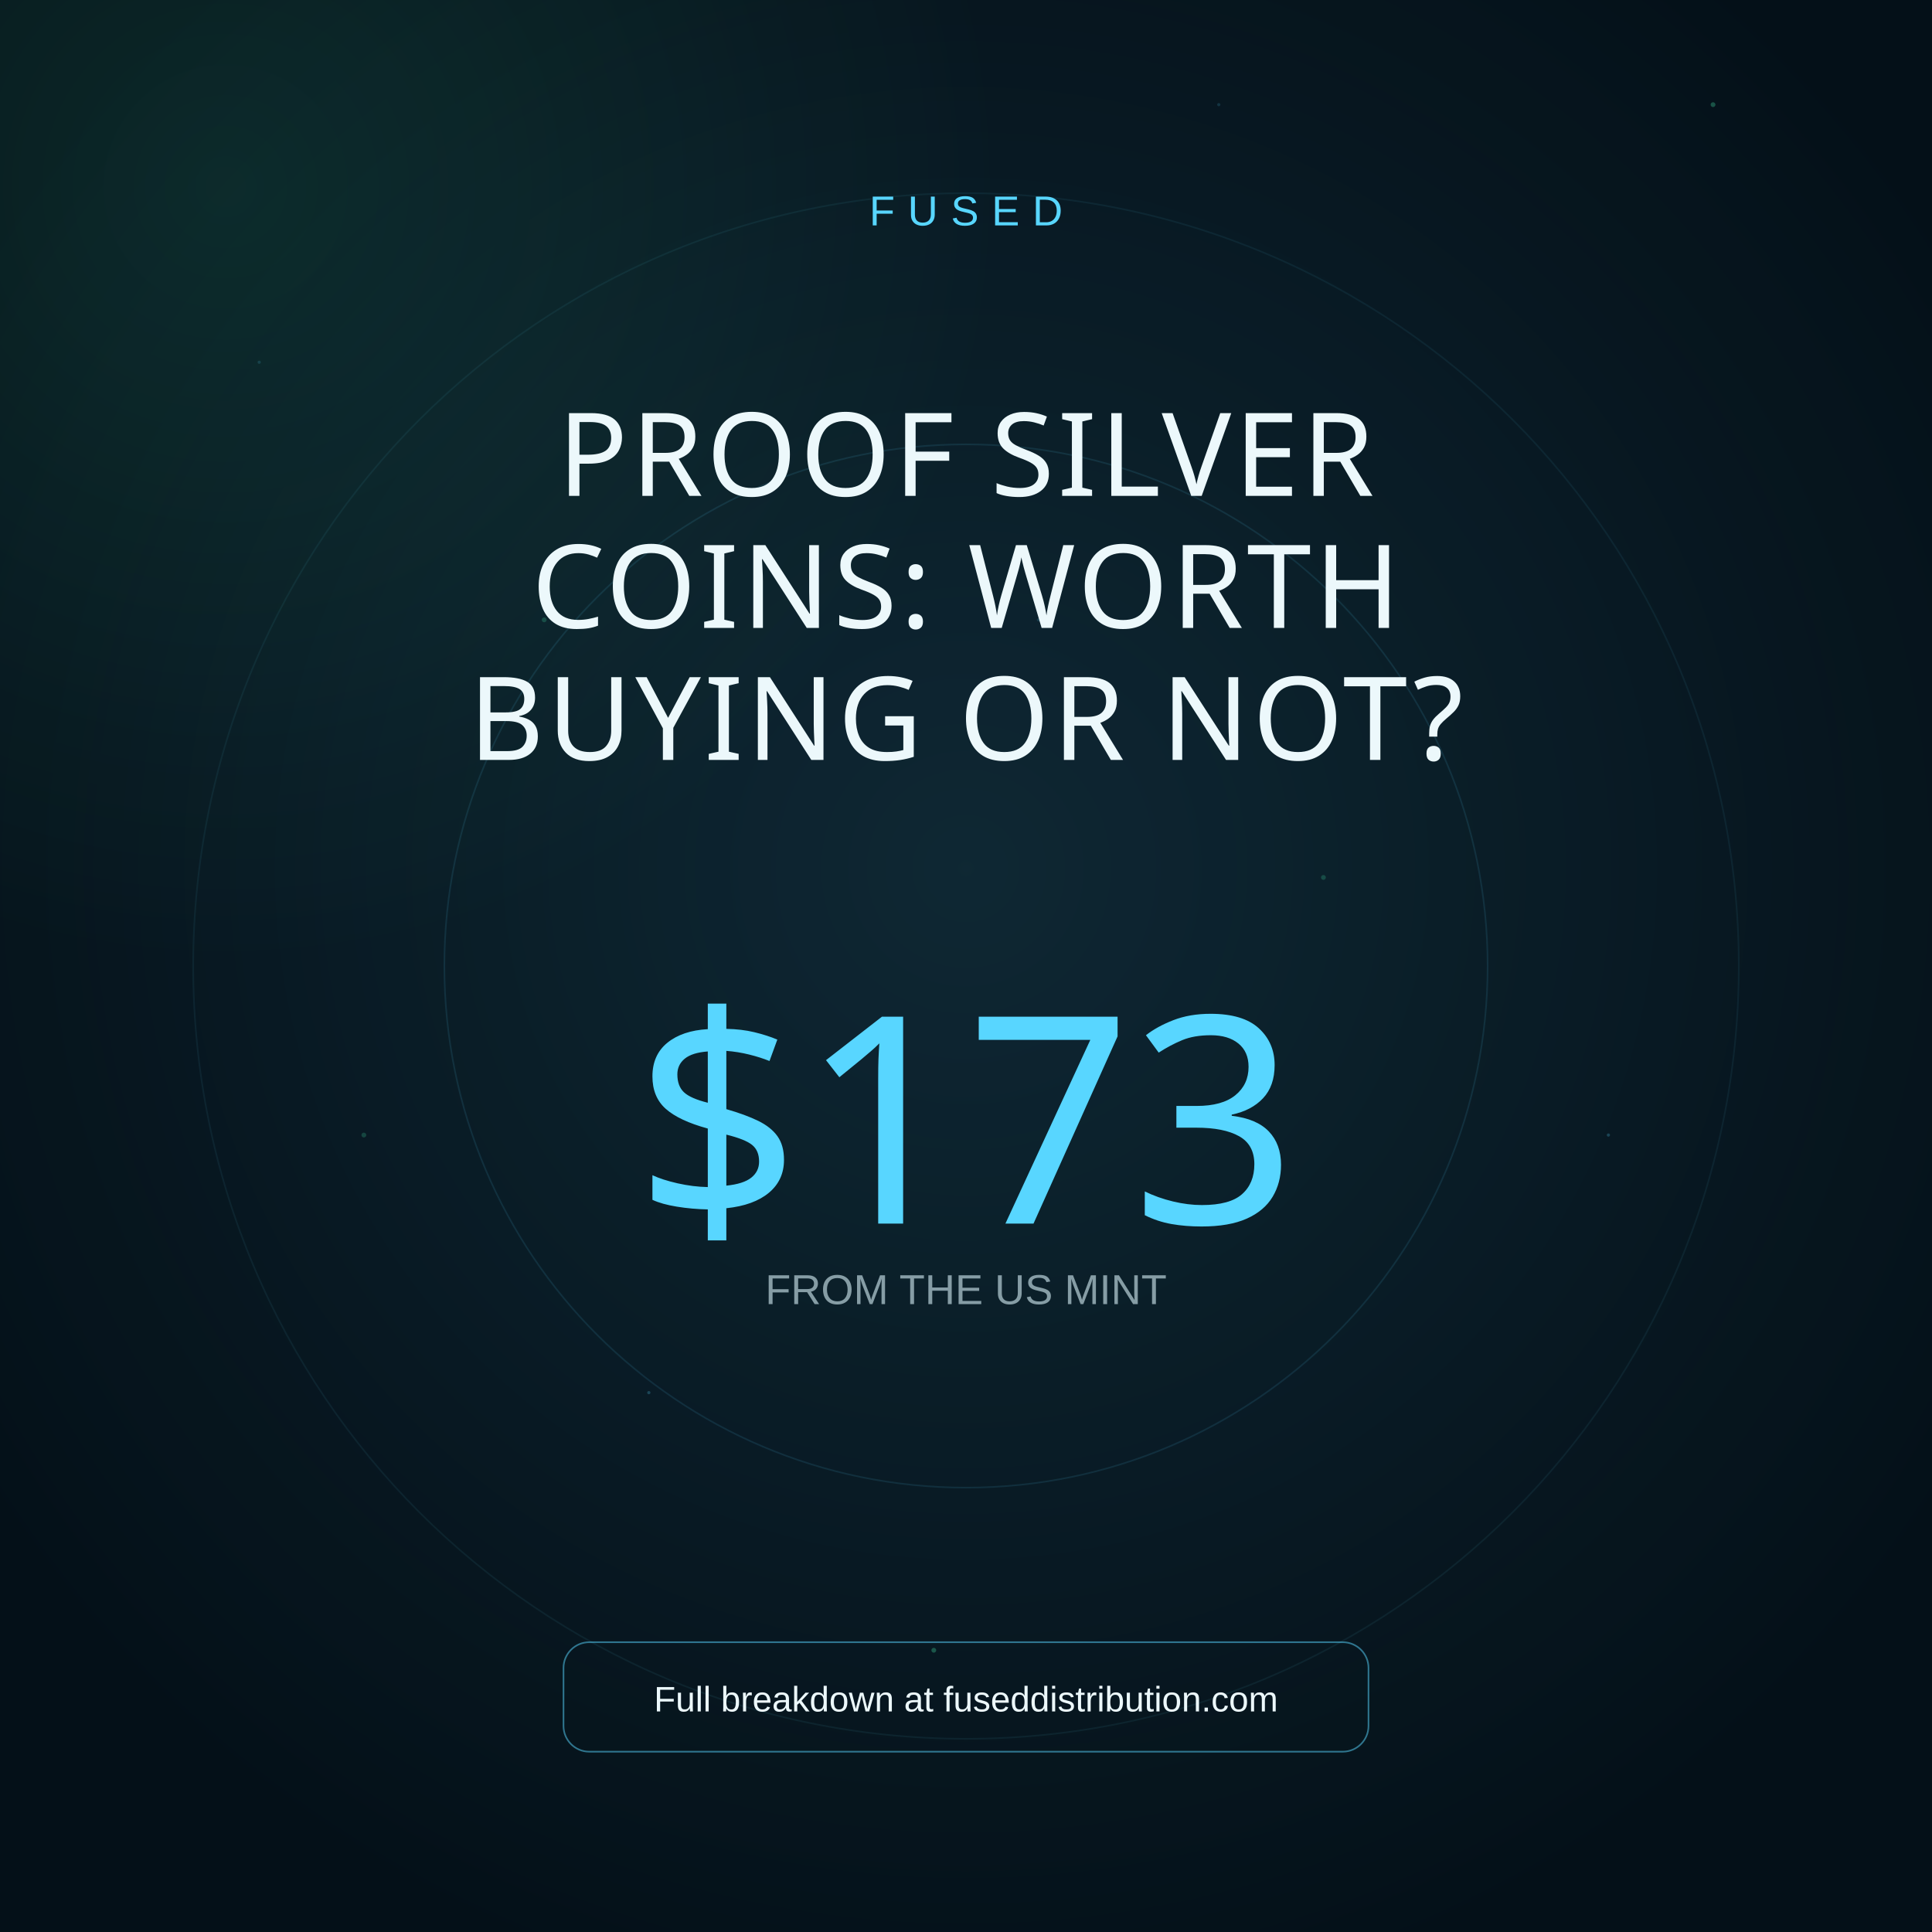
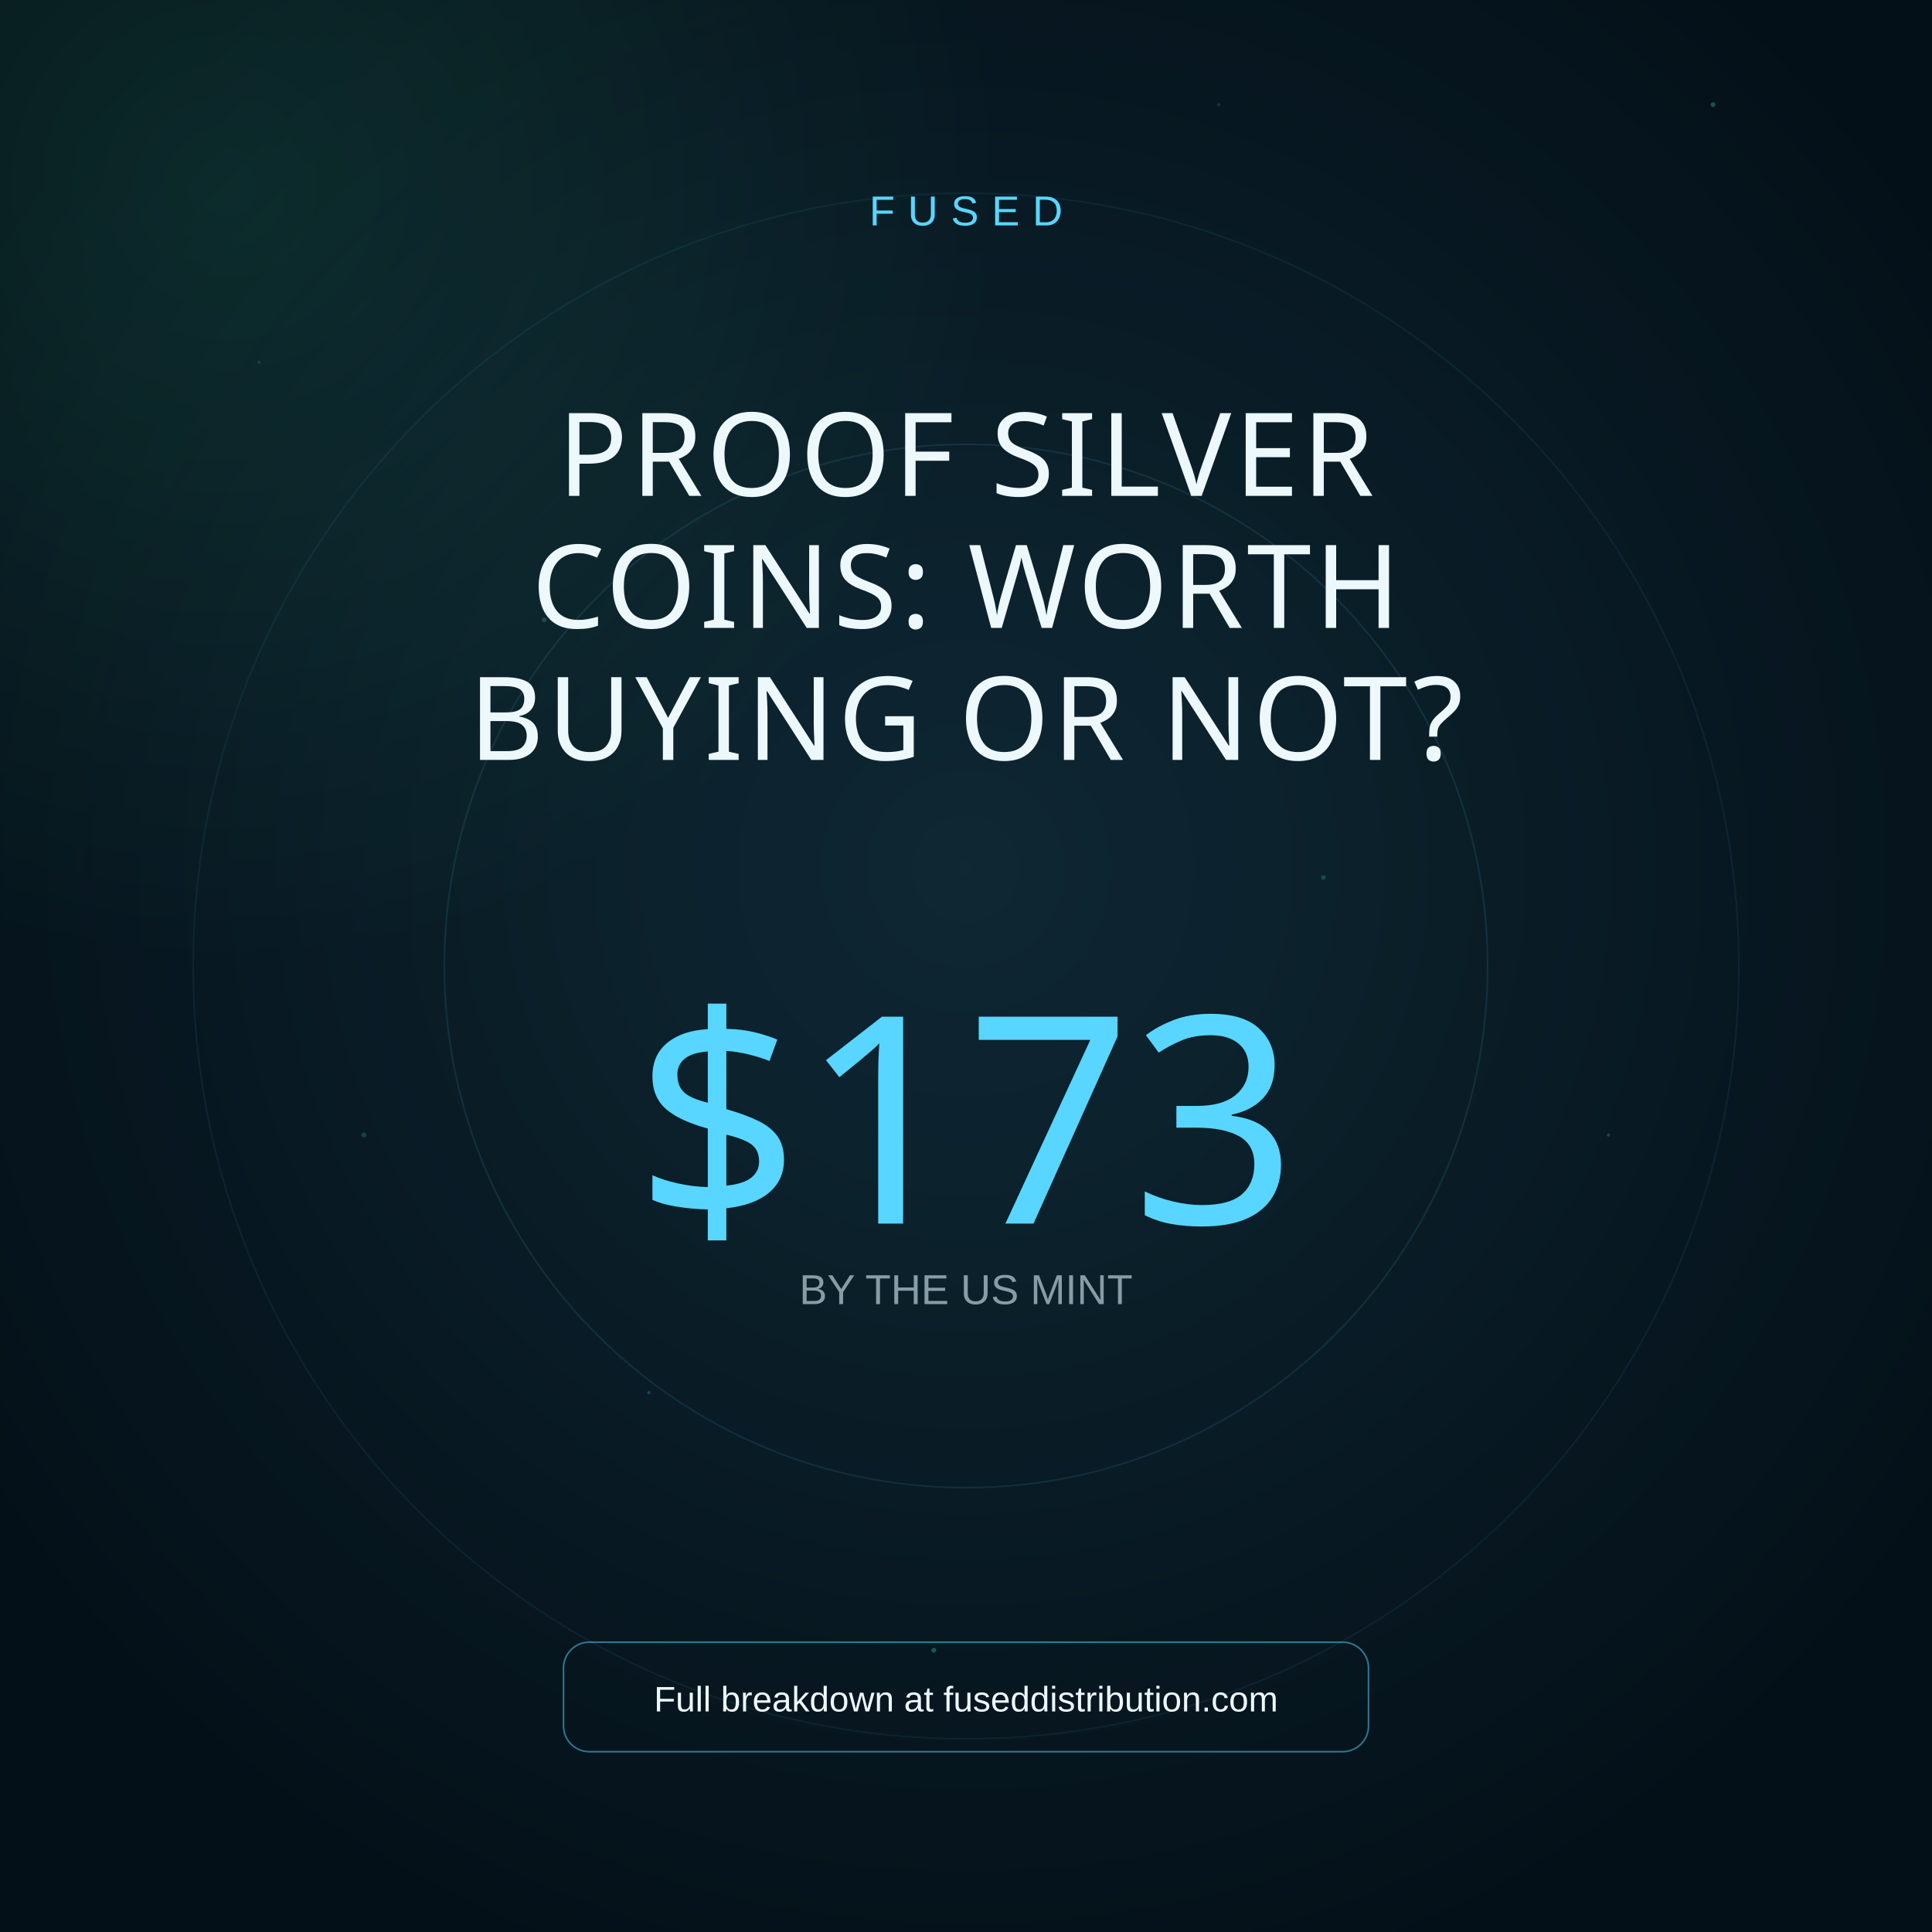
<svg xmlns="http://www.w3.org/2000/svg" width="1200" height="1200" viewBox="0 0 1200 1200">
  <rect width="1200" height="1200" fill="#041018" />
  <radialGradient id="g1" cx="50%" cy="45%" r="60%">
    <stop offset="0%" stop-color="#58d6ff" stop-opacity="0.12" />
    <stop offset="100%" stop-color="#58d6ff" stop-opacity="0" />
  </radialGradient>
  <radialGradient id="g2" cx="12%" cy="10%" r="40%">
    <stop offset="0%" stop-color="#4dffb8" stop-opacity="0.10" />
    <stop offset="100%" stop-color="#4dffb8" stop-opacity="0" />
  </radialGradient>
  <rect width="1200" height="1200" fill="url(#g1)" />
  <rect width="1200" height="1200" fill="url(#g2)" />
  <circle cx="600" cy="600" r="480" fill="none" stroke="#58d6ff" stroke-opacity="0.07" />
  <circle cx="600" cy="600" r="324" fill="none" stroke="#58d6ff" stroke-opacity="0.11" />
  <circle cx="757" cy="65" r="1" fill="#58d6ff" opacity="0.15" />
  <circle cx="338" cy="385" r="1.5" fill="#4dffb8" opacity="0.19" />
  <circle cx="999" cy="705" r="1" fill="#58d6ff" opacity="0.23" />
  <circle cx="580" cy="1025" r="1.5" fill="#4dffb8" opacity="0.27" />
  <circle cx="161" cy="225" r="1" fill="#58d6ff" opacity="0.15" />
  <circle cx="822" cy="545" r="1.5" fill="#4dffb8" opacity="0.19" />
  <circle cx="403" cy="865" r="1" fill="#58d6ff" opacity="0.23" />
  <circle cx="1064" cy="65" r="1.5" fill="#4dffb8" opacity="0.27" />
  <circle cx="645" cy="385" r="1" fill="#58d6ff" opacity="0.15" />
  <circle cx="226" cy="705" r="1.5" fill="#4dffb8" opacity="0.19" />
  <text x="600" y="140" font-family="Arial, sans-serif" font-size="26" fill="#58d6ff" text-anchor="middle" letter-spacing="8">FUSED</text>
  <text x="600" y="308" font-family="Impact, sans-serif" font-size="72" fill="#ecf8fb" text-anchor="middle" letter-spacing="2">PROOF SILVER</text>
  <text x="600" y="390" font-family="Impact, sans-serif" font-size="72" fill="#ecf8fb" text-anchor="middle" letter-spacing="2">COINS: WORTH</text>
  <text x="600" y="472" font-family="Impact, sans-serif" font-size="72" fill="#ecf8fb" text-anchor="middle" letter-spacing="2">BUYING OR NOT?</text>
  <text x="600" y="760" font-family="Impact, sans-serif" font-size="180" fill="#58d6ff" text-anchor="middle">$173</text>
-   <text x="600" y="810" font-family="Arial, sans-serif" font-size="26" fill="rgba(175,198,207,0.75)" text-anchor="middle">FROM THE US MINT</text>
+   <text x="600" y="810" font-family="Arial, sans-serif" font-size="26" fill="rgba(175,198,207,0.75)" text-anchor="middle">BY THE US MINT</text>
  <rect x="350" y="1020" width="500" height="68" rx="16" fill="none" stroke="#58d6ff" stroke-opacity="0.5" />
  <text x="600" y="1063" font-family="Arial, sans-serif" font-size="22" fill="#ecf8fb" text-anchor="middle">Full breakdown at fuseddistribution.com</text>
</svg>
